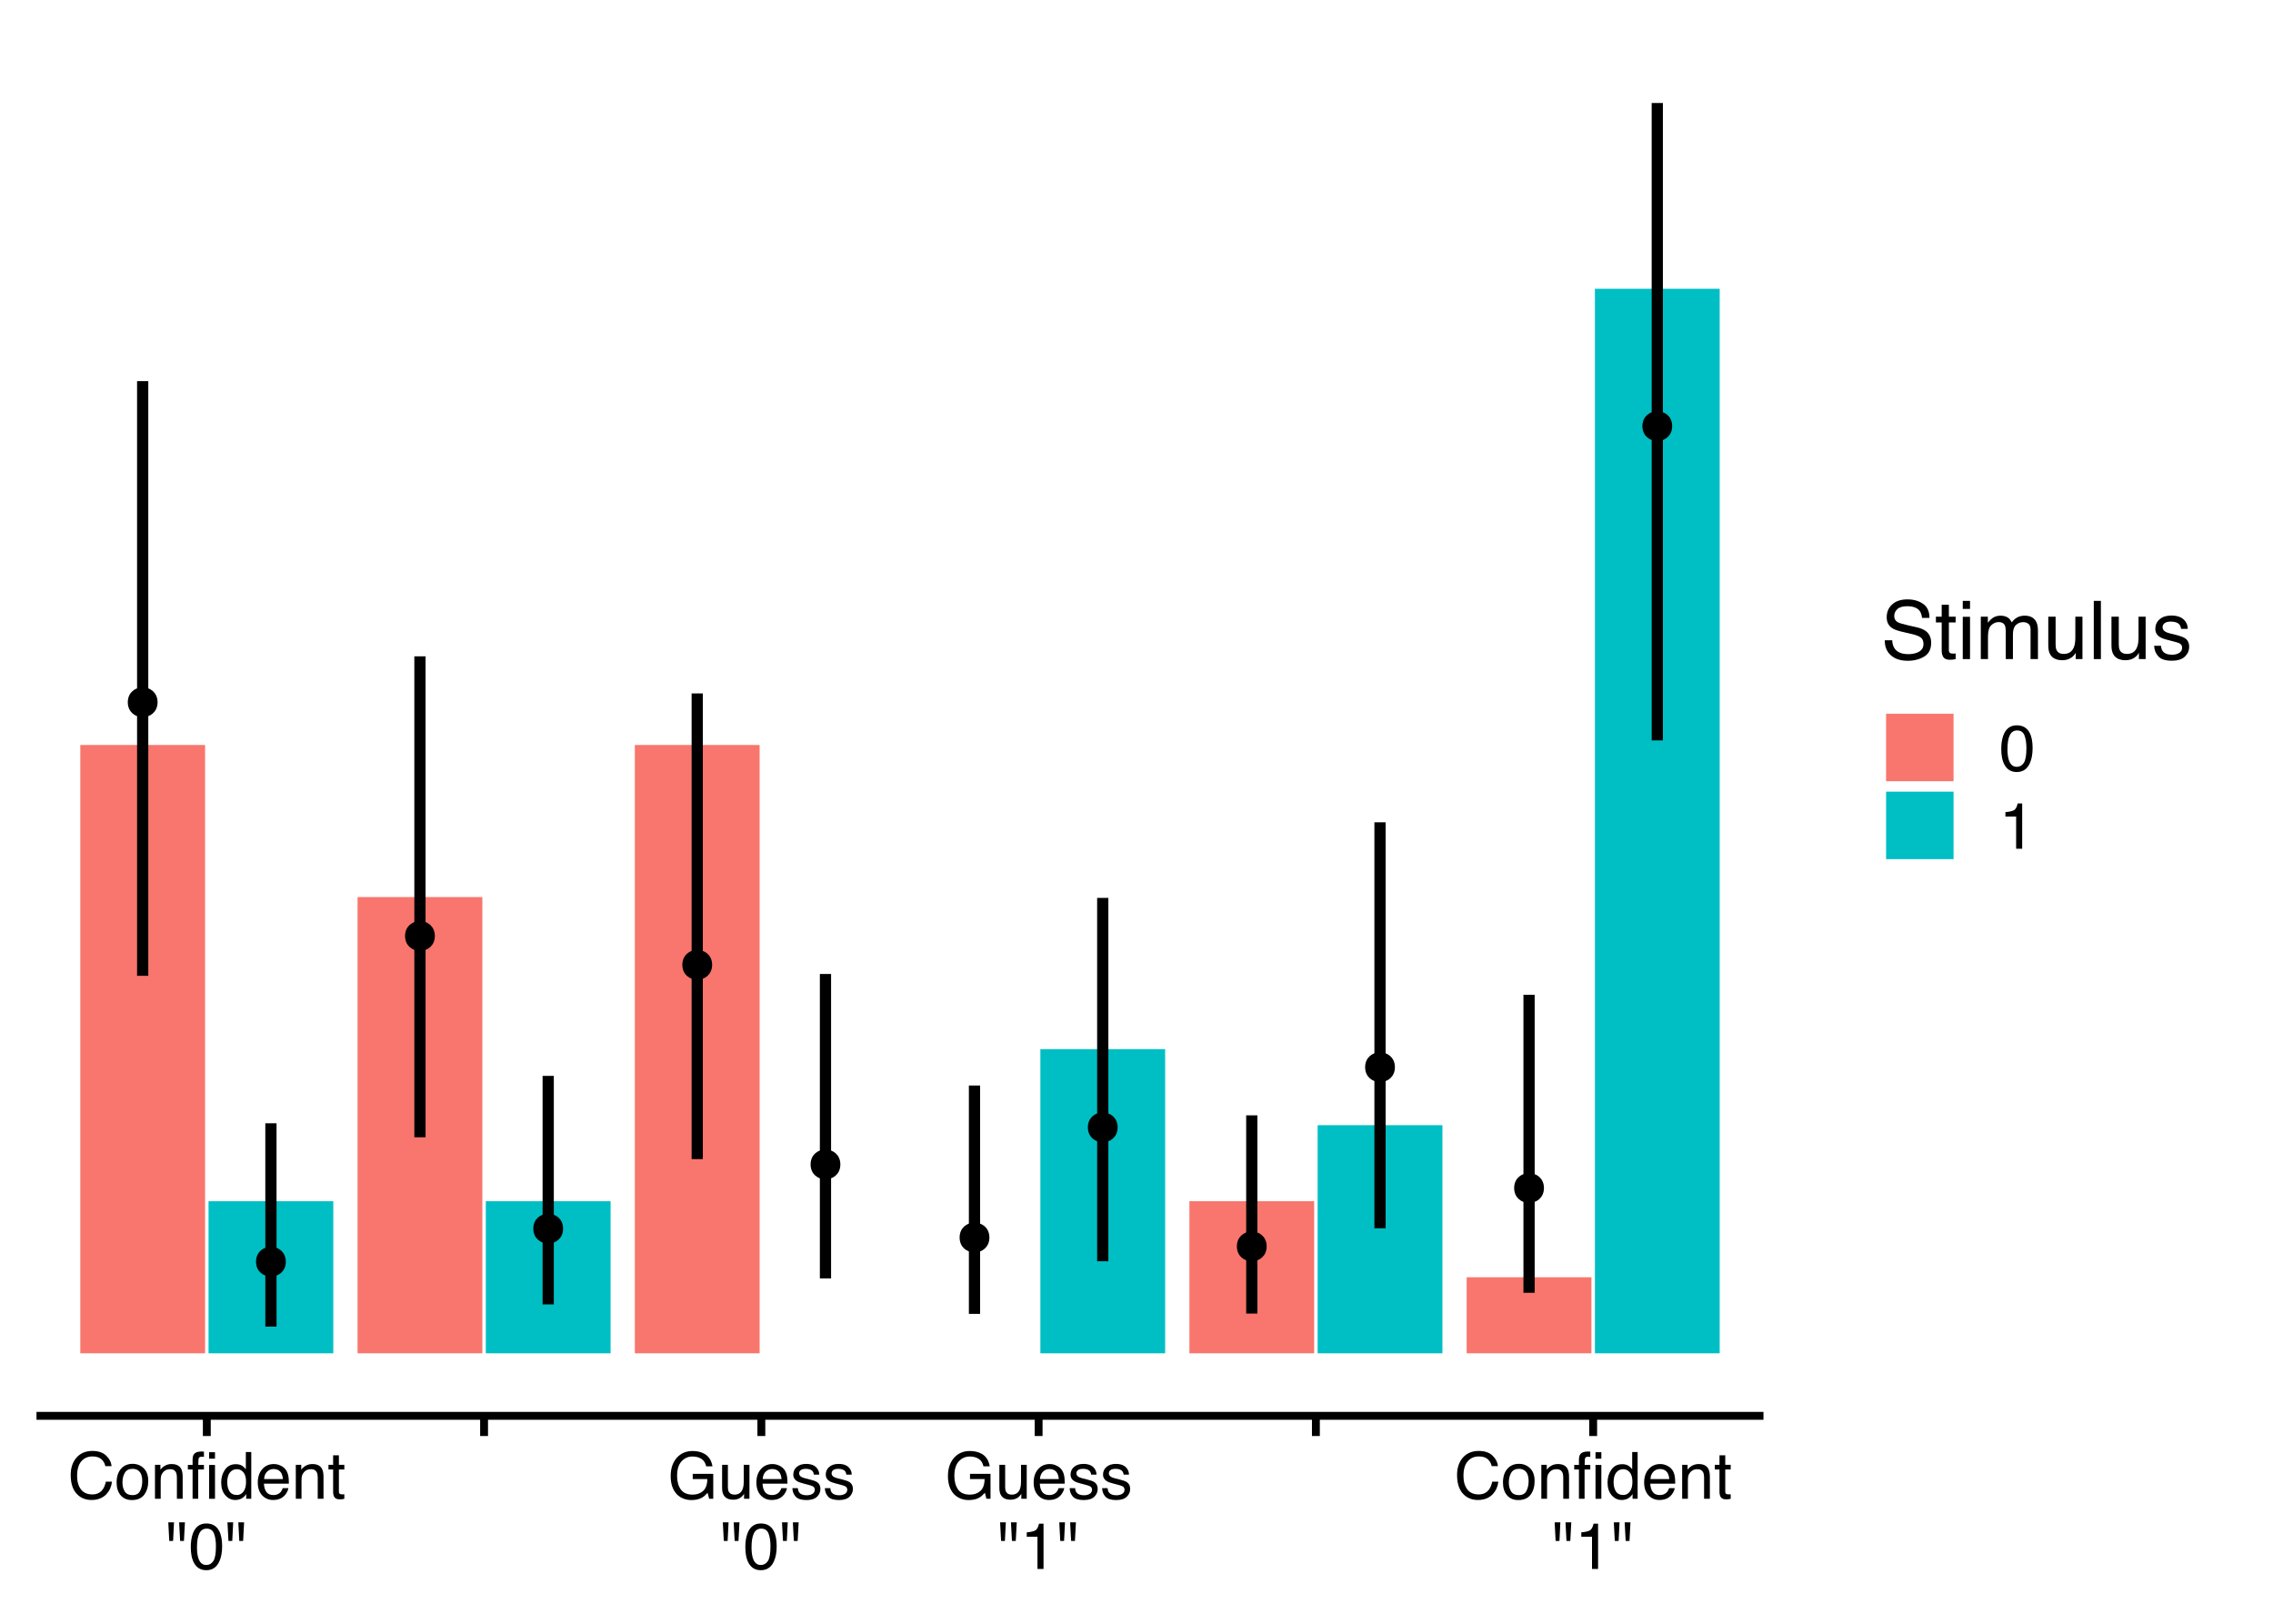
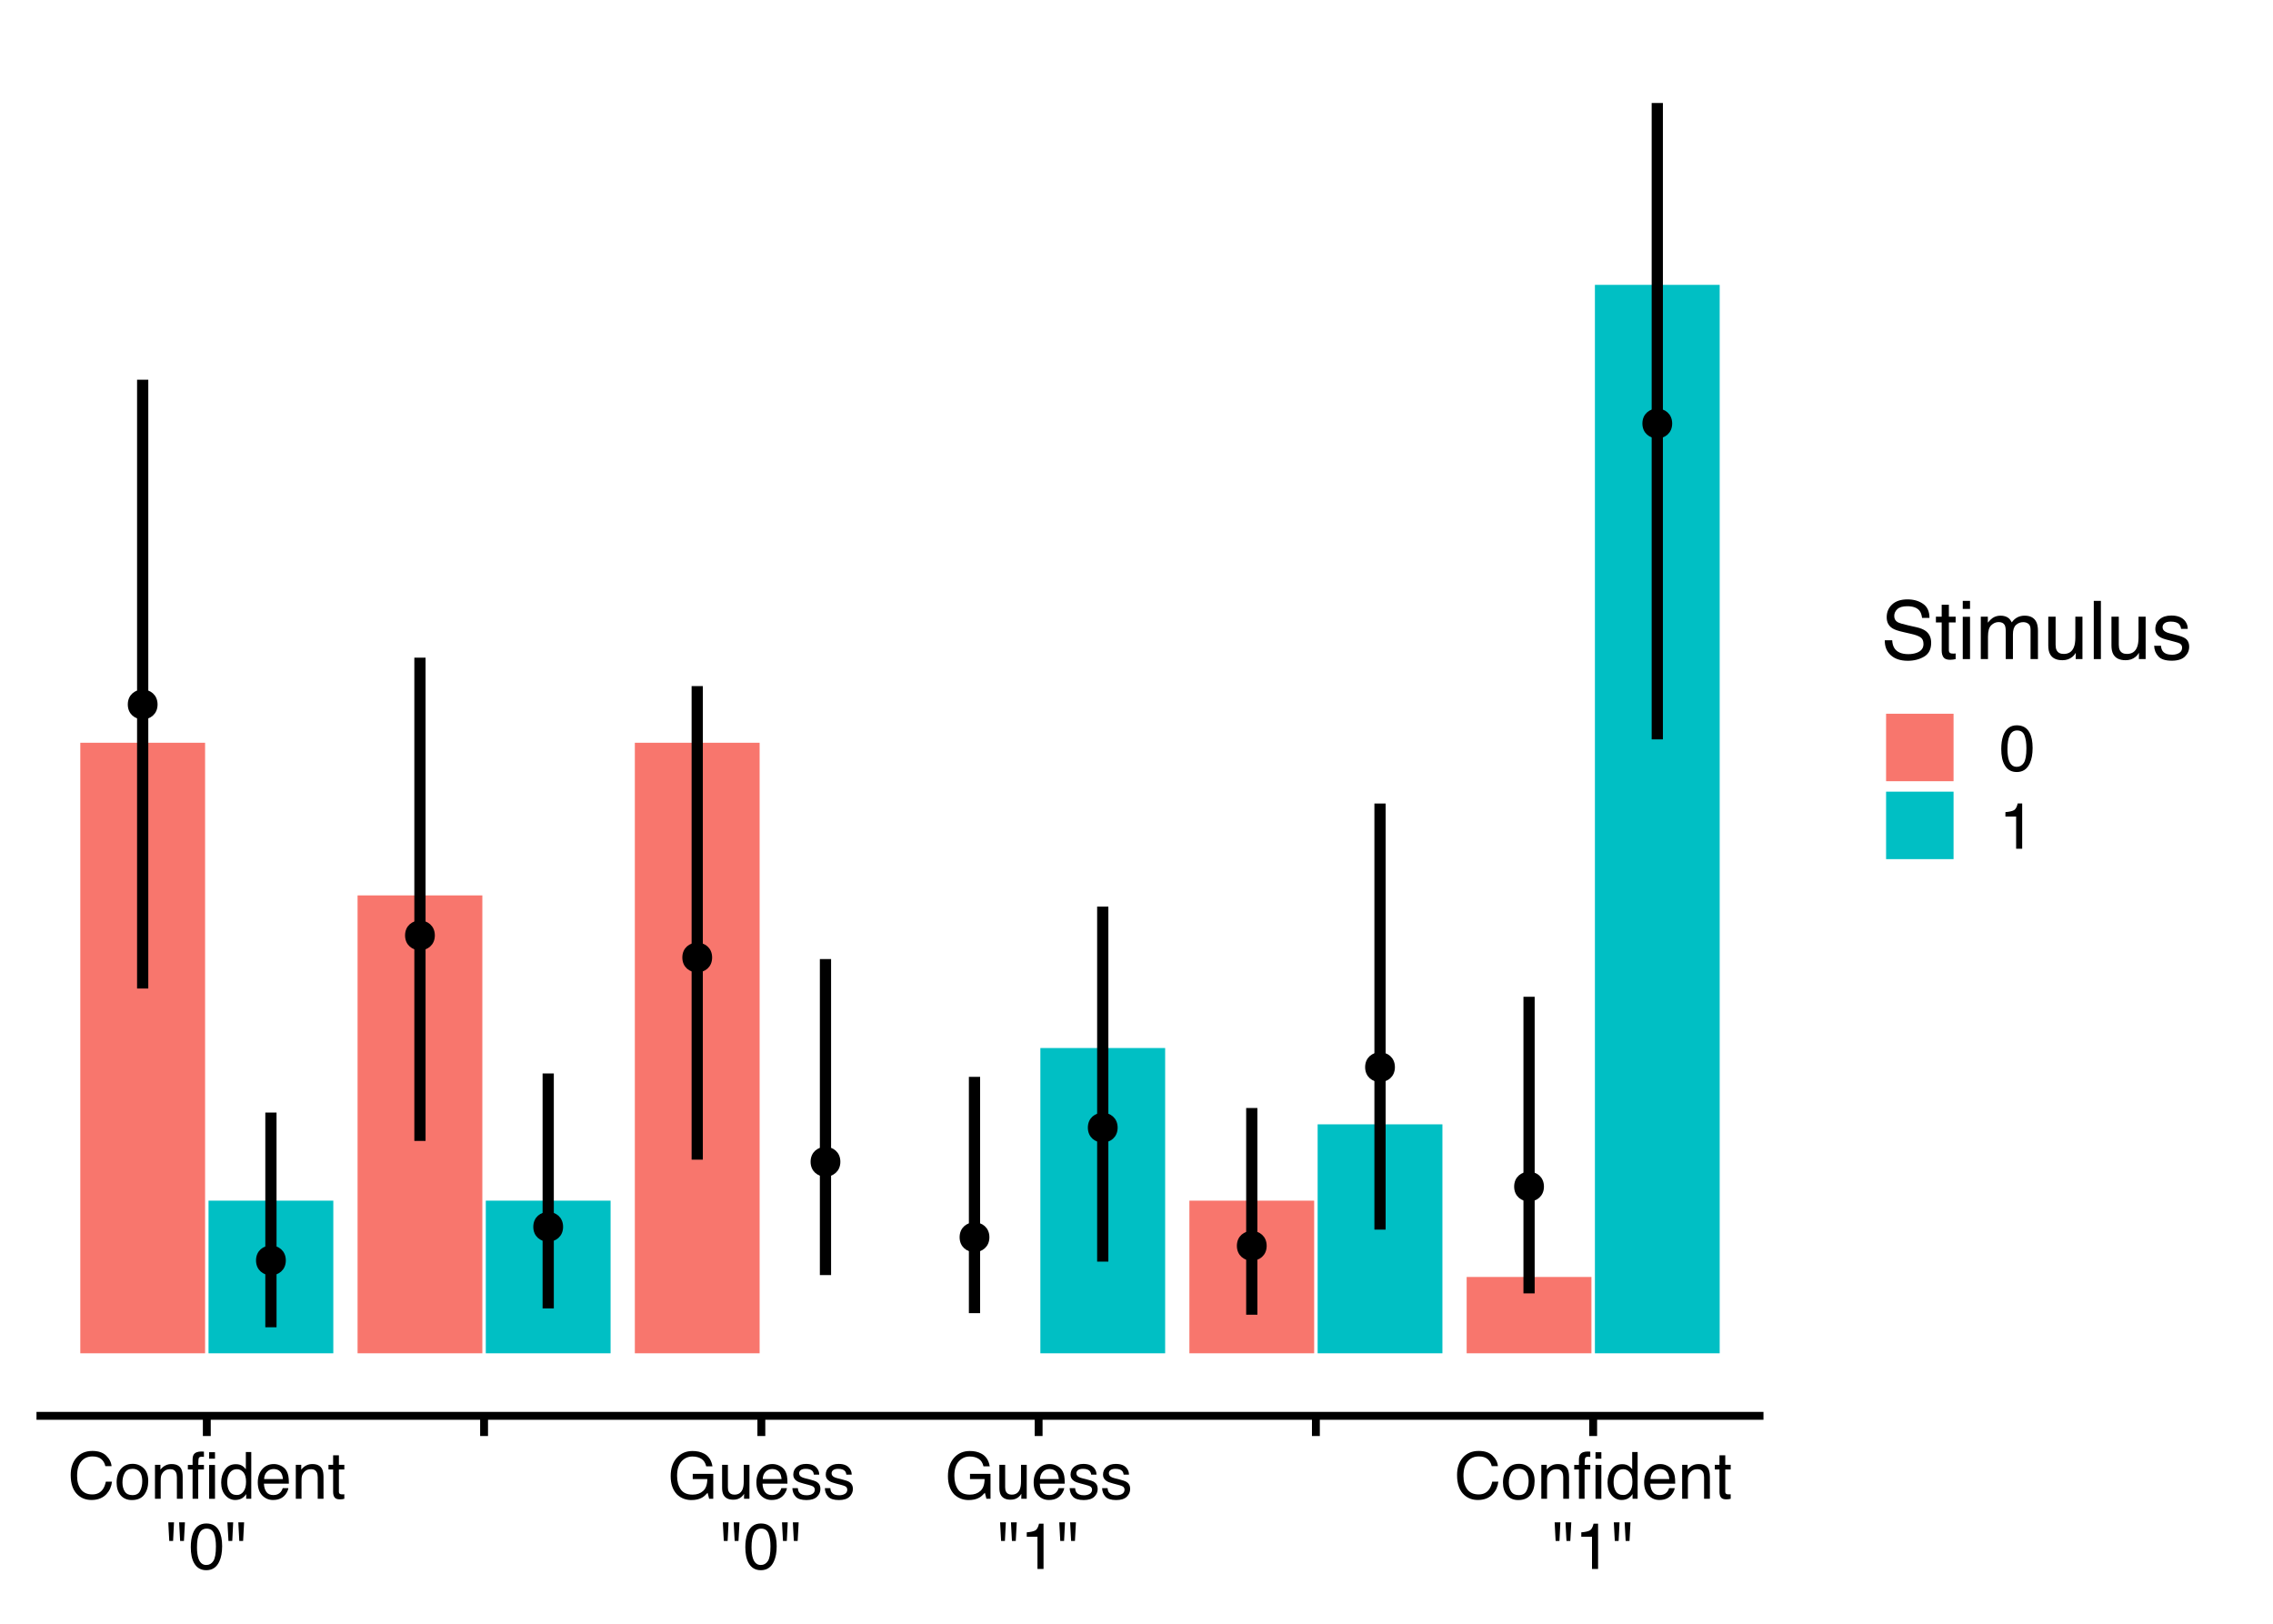
<svg xmlns="http://www.w3.org/2000/svg" xmlns:xlink="http://www.w3.org/1999/xlink" width="504pt" height="360pt" viewBox="0 0 504 360">
  <defs>
    <g>
      <g id="glyph-0-0">
        <path d="M 5.453 -10.609 C 6.766 -10.609 7.781 -10.266 8.5 -9.578 C 9.219 -8.891 9.617 -8.109 9.703 -7.234 L 8.328 -7.234 C 8.18 -7.898 7.875 -8.426 7.406 -8.812 C 6.945 -9.195 6.301 -9.391 5.469 -9.391 C 4.445 -9.391 3.625 -9.031 3 -8.312 C 2.375 -7.602 2.062 -6.508 2.062 -5.031 C 2.062 -3.82 2.344 -2.844 2.906 -2.094 C 3.469 -1.344 4.312 -0.969 5.438 -0.969 C 6.469 -0.969 7.254 -1.363 7.797 -2.156 C 8.078 -2.57 8.289 -3.117 8.438 -3.797 L 9.797 -3.797 C 9.672 -2.711 9.27 -1.801 8.594 -1.062 C 7.77 -0.176 6.66 0.266 5.266 0.266 C 4.066 0.266 3.062 -0.098 2.25 -0.828 C 1.176 -1.785 0.641 -3.27 0.641 -5.281 C 0.641 -6.801 1.039 -8.051 1.844 -9.031 C 2.719 -10.082 3.922 -10.609 5.453 -10.609 Z M 5.172 -10.609 Z M 5.172 -10.609 " />
      </g>
      <g id="glyph-0-1">
        <path d="M 3.922 -0.812 C 4.754 -0.812 5.328 -1.129 5.641 -1.766 C 5.953 -2.398 6.109 -3.109 6.109 -3.891 C 6.109 -4.586 6 -5.16 5.781 -5.609 C 5.414 -6.297 4.801 -6.641 3.938 -6.641 C 3.156 -6.641 2.586 -6.344 2.234 -5.75 C 1.891 -5.164 1.719 -4.457 1.719 -3.625 C 1.719 -2.82 1.891 -2.148 2.234 -1.609 C 2.586 -1.078 3.148 -0.812 3.922 -0.812 Z M 3.969 -7.75 C 4.938 -7.75 5.754 -7.426 6.422 -6.781 C 7.098 -6.133 7.438 -5.18 7.438 -3.922 C 7.438 -2.711 7.141 -1.707 6.547 -0.906 C 5.953 -0.113 5.035 0.281 3.797 0.281 C 2.766 0.281 1.941 -0.066 1.328 -0.766 C 0.723 -1.473 0.422 -2.422 0.422 -3.609 C 0.422 -4.867 0.738 -5.875 1.375 -6.625 C 2.02 -7.375 2.883 -7.75 3.969 -7.75 Z M 3.922 -7.719 Z M 3.922 -7.719 " />
      </g>
      <g id="glyph-0-2">
        <path d="M 0.922 -7.531 L 2.125 -7.531 L 2.125 -6.469 C 2.488 -6.906 2.867 -7.219 3.266 -7.406 C 3.66 -7.602 4.102 -7.703 4.594 -7.703 C 5.664 -7.703 6.391 -7.328 6.766 -6.578 C 6.961 -6.172 7.062 -5.586 7.062 -4.828 L 7.062 0 L 5.781 0 L 5.781 -4.75 C 5.781 -5.207 5.711 -5.578 5.578 -5.859 C 5.348 -6.328 4.941 -6.562 4.359 -6.562 C 4.055 -6.562 3.805 -6.531 3.609 -6.469 C 3.266 -6.363 2.961 -6.16 2.703 -5.859 C 2.492 -5.609 2.352 -5.348 2.281 -5.078 C 2.219 -4.816 2.188 -4.441 2.188 -3.953 L 2.188 0 L 0.922 0 Z M 3.906 -7.719 Z M 3.906 -7.719 " />
      </g>
      <g id="glyph-0-3">
        <path d="M 1.25 -8.688 C 1.258 -9.207 1.348 -9.586 1.516 -9.828 C 1.816 -10.266 2.391 -10.484 3.234 -10.484 C 3.305 -10.484 3.383 -10.477 3.469 -10.469 C 3.562 -10.469 3.66 -10.461 3.766 -10.453 L 3.766 -9.297 C 3.629 -9.305 3.531 -9.312 3.469 -9.312 C 3.414 -9.32 3.363 -9.328 3.312 -9.328 C 2.926 -9.328 2.695 -9.223 2.625 -9.016 C 2.551 -8.816 2.516 -8.312 2.516 -7.5 L 3.766 -7.5 L 3.766 -6.5 L 2.5 -6.5 L 2.5 0 L 1.25 0 L 1.25 -6.5 L 0.203 -6.5 L 0.203 -7.5 L 1.25 -7.5 Z M 1.25 -8.688 " />
      </g>
      <g id="glyph-0-4">
        <path d="M 0.922 -7.5 L 2.219 -7.5 L 2.219 0 L 0.922 0 Z M 0.922 -10.328 L 2.219 -10.328 L 2.219 -8.891 L 0.922 -8.891 Z M 0.922 -10.328 " />
      </g>
      <g id="glyph-0-5">
        <path d="M 1.734 -3.672 C 1.734 -2.867 1.898 -2.195 2.234 -1.656 C 2.578 -1.113 3.129 -0.844 3.891 -0.844 C 4.473 -0.844 4.953 -1.094 5.328 -1.594 C 5.711 -2.094 5.906 -2.816 5.906 -3.766 C 5.906 -4.711 5.707 -5.414 5.312 -5.875 C 4.926 -6.332 4.445 -6.562 3.875 -6.562 C 3.238 -6.562 2.723 -6.316 2.328 -5.828 C 1.93 -5.336 1.734 -4.617 1.734 -3.672 Z M 3.641 -7.672 C 4.211 -7.672 4.691 -7.547 5.078 -7.297 C 5.305 -7.16 5.566 -6.914 5.859 -6.562 L 5.859 -10.375 L 7.062 -10.375 L 7.062 0 L 5.938 0 L 5.938 -1.047 C 5.633 -0.586 5.281 -0.254 4.875 -0.047 C 4.477 0.16 4.02 0.266 3.5 0.266 C 2.656 0.266 1.926 -0.082 1.312 -0.781 C 0.695 -1.488 0.391 -2.43 0.391 -3.609 C 0.391 -4.703 0.672 -5.648 1.234 -6.453 C 1.797 -7.266 2.598 -7.672 3.641 -7.672 Z M 3.641 -7.672 " />
      </g>
      <g id="glyph-0-6">
        <path d="M 4.062 -7.703 C 4.602 -7.703 5.125 -7.578 5.625 -7.328 C 6.125 -7.078 6.504 -6.754 6.766 -6.359 C 7.016 -5.973 7.188 -5.523 7.281 -5.016 C 7.352 -4.672 7.391 -4.117 7.391 -3.359 L 1.859 -3.359 C 1.891 -2.598 2.07 -1.984 2.406 -1.516 C 2.738 -1.055 3.258 -0.828 3.969 -0.828 C 4.633 -0.828 5.164 -1.047 5.562 -1.484 C 5.781 -1.734 5.938 -2.023 6.031 -2.359 L 7.281 -2.359 C 7.25 -2.086 7.141 -1.781 6.953 -1.438 C 6.766 -1.094 6.555 -0.816 6.328 -0.609 C 5.941 -0.234 5.469 0.02 4.906 0.156 C 4.602 0.227 4.258 0.266 3.875 0.266 C 2.938 0.266 2.141 -0.07 1.484 -0.75 C 0.828 -1.438 0.5 -2.395 0.5 -3.625 C 0.5 -4.832 0.828 -5.812 1.484 -6.562 C 2.141 -7.32 3 -7.703 4.062 -7.703 Z M 6.078 -4.375 C 6.023 -4.914 5.906 -5.352 5.719 -5.688 C 5.375 -6.289 4.797 -6.594 3.984 -6.594 C 3.398 -6.594 2.91 -6.383 2.516 -5.969 C 2.129 -5.551 1.926 -5.02 1.906 -4.375 Z M 3.953 -7.719 Z M 3.953 -7.719 " />
      </g>
      <g id="glyph-0-7">
        <path d="M 1.188 -9.641 L 2.469 -9.641 L 2.469 -7.531 L 3.672 -7.531 L 3.672 -6.5 L 2.469 -6.5 L 2.469 -1.578 C 2.469 -1.316 2.555 -1.145 2.734 -1.062 C 2.828 -1.008 2.988 -0.984 3.219 -0.984 C 3.281 -0.984 3.348 -0.984 3.422 -0.984 C 3.492 -0.984 3.578 -0.988 3.672 -1 L 3.672 0 C 3.523 0.039 3.367 0.07 3.203 0.094 C 3.047 0.113 2.879 0.125 2.703 0.125 C 2.109 0.125 1.707 -0.023 1.5 -0.328 C 1.289 -0.629 1.188 -1.023 1.188 -1.516 L 1.188 -6.5 L 0.156 -6.5 L 0.156 -7.531 L 1.188 -7.531 Z M 1.188 -9.641 " />
      </g>
      <g id="glyph-0-8">
        <path d="M 4.266 -10.328 L 4.047 -6.203 L 3.203 -6.203 L 2.984 -10.328 Z M 1.844 -10.328 L 1.641 -6.203 L 0.797 -6.203 L 0.578 -10.328 Z M 1.844 -10.328 " />
      </g>
      <g id="glyph-0-9">
        <path d="M 3.891 -10.078 C 5.203 -10.078 6.145 -9.539 6.719 -8.469 C 7.176 -7.633 7.406 -6.492 7.406 -5.047 C 7.406 -3.68 7.195 -2.551 6.781 -1.656 C 6.195 -0.363 5.234 0.281 3.891 0.281 C 2.68 0.281 1.781 -0.242 1.188 -1.297 C 0.695 -2.172 0.453 -3.348 0.453 -4.828 C 0.453 -5.973 0.598 -6.957 0.891 -7.781 C 1.441 -9.312 2.441 -10.078 3.891 -10.078 Z M 3.891 -0.875 C 4.547 -0.875 5.066 -1.164 5.453 -1.75 C 5.836 -2.332 6.031 -3.414 6.031 -5 C 6.031 -6.145 5.891 -7.086 5.609 -7.828 C 5.328 -8.566 4.781 -8.938 3.969 -8.938 C 3.227 -8.938 2.688 -8.582 2.344 -7.875 C 2 -7.176 1.828 -6.145 1.828 -4.781 C 1.828 -3.758 1.938 -2.938 2.156 -2.312 C 2.488 -1.352 3.066 -0.875 3.891 -0.875 Z M 3.891 -0.875 " />
      </g>
      <g id="glyph-0-10">
        <path d="M 5.562 -10.594 C 6.531 -10.594 7.367 -10.406 8.078 -10.031 C 9.109 -9.5 9.738 -8.555 9.969 -7.203 L 8.578 -7.203 C 8.41 -7.953 8.062 -8.5 7.531 -8.844 C 7 -9.195 6.332 -9.375 5.531 -9.375 C 4.57 -9.375 3.766 -9.016 3.109 -8.297 C 2.453 -7.578 2.125 -6.504 2.125 -5.078 C 2.125 -3.859 2.395 -2.859 2.938 -2.078 C 3.477 -1.305 4.359 -0.922 5.578 -0.922 C 6.516 -0.922 7.285 -1.191 7.891 -1.734 C 8.504 -2.273 8.816 -3.156 8.828 -4.375 L 5.594 -4.375 L 5.594 -5.531 L 10.141 -5.531 L 10.141 0 L 9.234 0 L 8.891 -1.328 C 8.422 -0.805 8.004 -0.445 7.641 -0.25 C 7.023 0.102 6.242 0.281 5.297 0.281 C 4.066 0.281 3.016 -0.117 2.141 -0.922 C 1.18 -1.91 0.703 -3.273 0.703 -5.016 C 0.703 -6.742 1.172 -8.117 2.109 -9.141 C 2.992 -10.109 4.145 -10.594 5.562 -10.594 Z M 5.328 -10.609 Z M 5.328 -10.609 " />
      </g>
      <g id="glyph-0-11">
        <path d="M 2.188 -7.531 L 2.188 -2.531 C 2.188 -2.145 2.25 -1.832 2.375 -1.594 C 2.602 -1.145 3.023 -0.922 3.641 -0.922 C 4.516 -0.922 5.113 -1.312 5.438 -2.094 C 5.613 -2.52 5.703 -3.098 5.703 -3.828 L 5.703 -7.531 L 6.969 -7.531 L 6.969 0 L 5.766 0 L 5.781 -1.109 C 5.613 -0.828 5.41 -0.586 5.172 -0.391 C 4.691 0.004 4.102 0.203 3.406 0.203 C 2.332 0.203 1.602 -0.156 1.219 -0.875 C 1.008 -1.258 0.906 -1.77 0.906 -2.406 L 0.906 -7.531 Z M 3.938 -7.719 Z M 3.938 -7.719 " />
      </g>
      <g id="glyph-0-12">
        <path d="M 1.688 -2.359 C 1.719 -1.941 1.82 -1.617 2 -1.391 C 2.312 -0.984 2.863 -0.781 3.656 -0.781 C 4.125 -0.781 4.535 -0.879 4.891 -1.078 C 5.254 -1.285 5.438 -1.602 5.438 -2.031 C 5.438 -2.352 5.289 -2.598 5 -2.766 C 4.82 -2.867 4.461 -2.988 3.922 -3.125 L 2.906 -3.391 C 2.27 -3.547 1.797 -3.723 1.484 -3.922 C 0.941 -4.266 0.672 -4.738 0.672 -5.344 C 0.672 -6.051 0.926 -6.625 1.438 -7.062 C 1.957 -7.508 2.648 -7.734 3.516 -7.734 C 4.648 -7.734 5.469 -7.398 5.969 -6.734 C 6.281 -6.305 6.43 -5.848 6.422 -5.359 L 5.234 -5.359 C 5.211 -5.648 5.113 -5.91 4.938 -6.141 C 4.645 -6.473 4.141 -6.641 3.422 -6.641 C 2.941 -6.641 2.578 -6.547 2.328 -6.359 C 2.086 -6.18 1.969 -5.945 1.969 -5.656 C 1.969 -5.32 2.129 -5.055 2.453 -4.859 C 2.641 -4.742 2.914 -4.641 3.281 -4.547 L 4.109 -4.344 C 5.023 -4.125 5.633 -3.91 5.938 -3.703 C 6.438 -3.379 6.688 -2.875 6.688 -2.188 C 6.688 -1.508 6.43 -0.926 5.922 -0.438 C 5.41 0.039 4.633 0.281 3.594 0.281 C 2.469 0.281 1.672 0.027 1.203 -0.469 C 0.742 -0.977 0.5 -1.609 0.469 -2.359 Z M 3.547 -7.719 Z M 3.547 -7.719 " />
      </g>
      <g id="glyph-0-13">
        <path d="M 1.375 -7.125 L 1.375 -8.109 C 2.289 -8.191 2.926 -8.336 3.281 -8.547 C 3.645 -8.754 3.914 -9.25 4.094 -10.031 L 5.094 -10.031 L 5.094 0 L 3.75 0 L 3.75 -7.125 Z M 1.375 -7.125 " />
      </g>
      <g id="glyph-1-0">
        <path d="M 2.516 -4.172 C 2.555 -3.43 2.727 -2.832 3.031 -2.375 C 3.613 -1.52 4.633 -1.094 6.094 -1.094 C 6.75 -1.094 7.348 -1.188 7.891 -1.375 C 8.93 -1.738 9.453 -2.391 9.453 -3.328 C 9.453 -4.035 9.234 -4.535 8.797 -4.828 C 8.348 -5.129 7.648 -5.383 6.703 -5.594 L 4.953 -6 C 3.816 -6.25 3.008 -6.531 2.531 -6.844 C 1.707 -7.383 1.297 -8.191 1.297 -9.266 C 1.297 -10.422 1.695 -11.367 2.5 -12.109 C 3.301 -12.859 4.441 -13.234 5.922 -13.234 C 7.273 -13.234 8.422 -12.906 9.359 -12.25 C 10.305 -11.602 10.781 -10.562 10.781 -9.125 L 9.141 -9.125 C 9.055 -9.812 8.867 -10.344 8.578 -10.719 C 8.047 -11.383 7.141 -11.719 5.859 -11.719 C 4.828 -11.719 4.086 -11.5 3.641 -11.062 C 3.191 -10.633 2.969 -10.133 2.969 -9.562 C 2.969 -8.926 3.227 -8.461 3.75 -8.172 C 4.094 -7.984 4.875 -7.75 6.094 -7.469 L 7.906 -7.062 C 8.781 -6.863 9.457 -6.586 9.938 -6.234 C 10.75 -5.629 11.156 -4.754 11.156 -3.609 C 11.156 -2.18 10.633 -1.16 9.594 -0.547 C 8.562 0.066 7.359 0.375 5.984 0.375 C 4.367 0.375 3.109 -0.035 2.203 -0.859 C 1.297 -1.672 0.852 -2.773 0.875 -4.172 Z M 6.047 -13.266 Z M 6.047 -13.266 " />
      </g>
      <g id="glyph-1-1">
        <path d="M 1.484 -12.047 L 3.078 -12.047 L 3.078 -9.406 L 4.578 -9.406 L 4.578 -8.125 L 3.078 -8.125 L 3.078 -1.984 C 3.078 -1.648 3.188 -1.426 3.406 -1.312 C 3.531 -1.25 3.738 -1.219 4.031 -1.219 C 4.102 -1.219 4.18 -1.219 4.266 -1.219 C 4.359 -1.227 4.461 -1.238 4.578 -1.25 L 4.578 0 C 4.398 0.051 4.211 0.086 4.016 0.109 C 3.816 0.141 3.602 0.156 3.375 0.156 C 2.633 0.156 2.133 -0.031 1.875 -0.406 C 1.613 -0.789 1.484 -1.285 1.484 -1.891 L 1.484 -8.125 L 0.203 -8.125 L 0.203 -9.406 L 1.484 -9.406 Z M 1.484 -12.047 " />
      </g>
      <g id="glyph-1-2">
        <path d="M 1.156 -9.375 L 2.766 -9.375 L 2.766 0 L 1.156 0 Z M 1.156 -12.906 L 2.766 -12.906 L 2.766 -11.125 L 1.156 -11.125 Z M 1.156 -12.906 " />
      </g>
      <g id="glyph-1-3">
        <path d="M 1.156 -9.406 L 2.719 -9.406 L 2.719 -8.078 C 3.094 -8.535 3.438 -8.875 3.75 -9.094 C 4.27 -9.445 4.859 -9.625 5.516 -9.625 C 6.266 -9.625 6.867 -9.441 7.328 -9.078 C 7.586 -8.859 7.82 -8.547 8.031 -8.141 C 8.383 -8.641 8.797 -9.008 9.266 -9.25 C 9.742 -9.5 10.281 -9.625 10.875 -9.625 C 12.133 -9.625 12.992 -9.164 13.453 -8.25 C 13.703 -7.758 13.828 -7.098 13.828 -6.266 L 13.828 0 L 12.188 0 L 12.188 -6.547 C 12.188 -7.172 12.023 -7.598 11.703 -7.828 C 11.391 -8.066 11.008 -8.188 10.562 -8.188 C 9.945 -8.188 9.41 -7.977 8.953 -7.562 C 8.504 -7.145 8.281 -6.445 8.281 -5.469 L 8.281 0 L 6.688 0 L 6.688 -6.141 C 6.688 -6.785 6.609 -7.254 6.453 -7.547 C 6.211 -7.984 5.766 -8.203 5.109 -8.203 C 4.504 -8.203 3.957 -7.969 3.469 -7.5 C 2.988 -7.039 2.75 -6.207 2.75 -5 L 2.75 0 L 1.156 0 Z M 1.156 -9.406 " />
      </g>
      <g id="glyph-1-4">
        <path d="M 2.75 -9.406 L 2.75 -3.172 C 2.75 -2.68 2.82 -2.285 2.969 -1.984 C 3.25 -1.422 3.773 -1.141 4.547 -1.141 C 5.648 -1.141 6.398 -1.633 6.797 -2.625 C 7.016 -3.145 7.125 -3.867 7.125 -4.797 L 7.125 -9.406 L 8.703 -9.406 L 8.703 0 L 7.203 0 L 7.219 -1.391 C 7.02 -1.035 6.766 -0.734 6.453 -0.484 C 5.859 0.004 5.129 0.25 4.266 0.25 C 2.922 0.25 2.004 -0.195 1.516 -1.094 C 1.254 -1.57 1.125 -2.211 1.125 -3.016 L 1.125 -9.406 Z M 4.906 -9.641 Z M 4.906 -9.641 " />
      </g>
      <g id="glyph-1-5">
        <path d="M 1.203 -12.906 L 2.781 -12.906 L 2.781 0 L 1.203 0 Z M 1.203 -12.906 " />
      </g>
      <g id="glyph-1-6">
        <path d="M 2.094 -2.953 C 2.145 -2.422 2.281 -2.016 2.5 -1.734 C 2.895 -1.223 3.586 -0.969 4.578 -0.969 C 5.16 -0.969 5.672 -1.094 6.109 -1.344 C 6.555 -1.602 6.781 -2.004 6.781 -2.547 C 6.781 -2.941 6.602 -3.25 6.25 -3.469 C 6.02 -3.594 5.566 -3.738 4.891 -3.906 L 3.641 -4.234 C 2.836 -4.43 2.242 -4.648 1.859 -4.891 C 1.18 -5.316 0.844 -5.91 0.844 -6.672 C 0.844 -7.555 1.16 -8.273 1.797 -8.828 C 2.441 -9.379 3.305 -9.656 4.391 -9.656 C 5.805 -9.656 6.832 -9.238 7.469 -8.406 C 7.852 -7.883 8.039 -7.316 8.031 -6.703 L 6.547 -6.703 C 6.516 -7.066 6.383 -7.395 6.156 -7.688 C 5.789 -8.102 5.16 -8.312 4.266 -8.312 C 3.672 -8.312 3.219 -8.195 2.906 -7.969 C 2.602 -7.738 2.453 -7.438 2.453 -7.062 C 2.453 -6.645 2.656 -6.316 3.062 -6.078 C 3.289 -5.93 3.633 -5.801 4.094 -5.688 L 5.141 -5.438 C 6.273 -5.156 7.035 -4.883 7.422 -4.625 C 8.035 -4.227 8.344 -3.594 8.344 -2.719 C 8.344 -1.883 8.023 -1.16 7.391 -0.547 C 6.754 0.055 5.785 0.359 4.484 0.359 C 3.086 0.359 2.098 0.039 1.516 -0.594 C 0.93 -1.227 0.617 -2.016 0.578 -2.953 Z M 4.438 -9.641 Z M 4.438 -9.641 " />
      </g>
    </g>
  </defs>
-   <path fill-rule="nonzero" fill="rgb(97.255%, 46.275%, 42.745%)" fill-opacity="1" d="M 17.805 300.039 L 45.473 300.039 L 45.473 165.172 L 17.805 165.172 Z M 17.805 300.039 " />
-   <path fill-rule="nonzero" fill="rgb(97.255%, 46.275%, 42.745%)" fill-opacity="1" d="M 79.285 300.039 L 106.953 300.039 L 106.953 198.891 L 79.285 198.891 Z M 79.285 300.039 " />
-   <path fill-rule="nonzero" fill="rgb(97.255%, 46.275%, 42.745%)" fill-opacity="1" d="M 140.766 300.039 L 168.434 300.039 L 168.434 165.172 L 140.766 165.172 Z M 140.766 300.039 " />
-   <path fill-rule="nonzero" fill="rgb(97.255%, 46.275%, 42.745%)" fill-opacity="1" d="M 263.727 300.039 L 291.395 300.039 L 291.395 266.324 L 263.727 266.324 Z M 263.727 300.039 " />
-   <path fill-rule="nonzero" fill="rgb(97.255%, 46.275%, 42.745%)" fill-opacity="1" d="M 325.207 300.039 L 352.875 300.039 L 352.875 283.18 L 325.207 283.18 Z M 325.207 300.039 " />
-   <path fill-rule="nonzero" fill="rgb(0%, 74.902%, 76.863%)" fill-opacity="1" d="M 46.238 300.039 L 73.906 300.039 L 73.906 266.324 L 46.238 266.324 Z M 46.238 300.039 " />
-   <path fill-rule="nonzero" fill="rgb(0%, 74.902%, 76.863%)" fill-opacity="1" d="M 107.719 300.039 L 135.387 300.039 L 135.387 266.324 L 107.719 266.324 Z M 107.719 300.039 " />
-   <path fill-rule="nonzero" fill="rgb(0%, 74.902%, 76.863%)" fill-opacity="1" d="M 230.684 300.039 L 258.352 300.039 L 258.352 232.605 L 230.684 232.605 Z M 230.684 300.039 " />
-   <path fill-rule="nonzero" fill="rgb(0%, 74.902%, 76.863%)" fill-opacity="1" d="M 292.164 300.039 L 319.832 300.039 L 319.832 249.465 L 292.164 249.465 Z M 292.164 300.039 " />
-   <path fill-rule="nonzero" fill="rgb(0%, 74.902%, 76.863%)" fill-opacity="1" d="M 353.645 300.039 L 381.312 300.039 L 381.312 64.023 L 353.645 64.023 Z M 353.645 300.039 " />
-   <path fill="none" stroke-width="2.488" stroke-linecap="butt" stroke-linejoin="round" stroke="rgb(0%, 0%, 0%)" stroke-opacity="1" stroke-miterlimit="10" d="M 367.477 164.16 L 367.477 22.828 " />
-   <path fill="none" stroke-width="2.488" stroke-linecap="butt" stroke-linejoin="round" stroke="rgb(0%, 0%, 0%)" stroke-opacity="1" stroke-miterlimit="10" d="M 31.637 216.348 L 31.637 84.496 " />
-   <path fill="none" stroke-width="2.488" stroke-linecap="butt" stroke-linejoin="round" stroke="rgb(0%, 0%, 0%)" stroke-opacity="1" stroke-miterlimit="10" d="M 93.117 252.152 L 93.117 145.512 " />
-   <path fill="none" stroke-width="2.488" stroke-linecap="butt" stroke-linejoin="round" stroke="rgb(0%, 0%, 0%)" stroke-opacity="1" stroke-miterlimit="10" d="M 154.598 256.984 L 154.598 153.742 " />
-   <path fill="none" stroke-width="2.488" stroke-linecap="butt" stroke-linejoin="round" stroke="rgb(0%, 0%, 0%)" stroke-opacity="1" stroke-miterlimit="10" d="M 305.996 272.328 L 305.996 182.309 " />
-   <path fill="none" stroke-width="2.488" stroke-linecap="butt" stroke-linejoin="round" stroke="rgb(0%, 0%, 0%)" stroke-opacity="1" stroke-miterlimit="10" d="M 244.516 279.637 L 244.516 199.074 " />
-   <path fill="none" stroke-width="2.488" stroke-linecap="butt" stroke-linejoin="round" stroke="rgb(0%, 0%, 0%)" stroke-opacity="1" stroke-miterlimit="10" d="M 183.035 283.434 L 183.035 215.941 " />
-   <path fill="none" stroke-width="2.488" stroke-linecap="butt" stroke-linejoin="round" stroke="rgb(0%, 0%, 0%)" stroke-opacity="1" stroke-miterlimit="10" d="M 339.043 286.625 L 339.043 220.551 " />
-   <path fill="none" stroke-width="2.488" stroke-linecap="butt" stroke-linejoin="round" stroke="rgb(0%, 0%, 0%)" stroke-opacity="1" stroke-miterlimit="10" d="M 121.555 289.207 L 121.555 238.531 " />
-   <path fill="none" stroke-width="2.488" stroke-linecap="butt" stroke-linejoin="round" stroke="rgb(0%, 0%, 0%)" stroke-opacity="1" stroke-miterlimit="10" d="M 216.078 291.293 L 216.078 240.676 " />
-   <path fill="none" stroke-width="2.488" stroke-linecap="butt" stroke-linejoin="round" stroke="rgb(0%, 0%, 0%)" stroke-opacity="1" stroke-miterlimit="10" d="M 60.074 294.117 L 60.074 249.043 " />
-   <path fill="none" stroke-width="2.488" stroke-linecap="butt" stroke-linejoin="round" stroke="rgb(0%, 0%, 0%)" stroke-opacity="1" stroke-miterlimit="10" d="M 277.562 291.234 L 277.562 247.277 " />
-   <path fill-rule="nonzero" fill="rgb(0%, 0%, 0%)" fill-opacity="1" stroke-width="1.063" stroke-linecap="round" stroke-linejoin="round" stroke="rgb(0%, 0%, 0%)" stroke-opacity="1" stroke-miterlimit="10" d="M 370.246 94.48 C 370.246 98.172 364.707 98.172 364.707 94.48 C 364.707 90.785 370.246 90.785 370.246 94.48 " />
-   <path fill-rule="nonzero" fill="rgb(0%, 0%, 0%)" fill-opacity="1" stroke-width="1.063" stroke-linecap="round" stroke-linejoin="round" stroke="rgb(0%, 0%, 0%)" stroke-opacity="1" stroke-miterlimit="10" d="M 34.406 155.695 C 34.406 159.391 28.867 159.391 28.867 155.695 C 28.867 152.004 34.406 152.004 34.406 155.695 " />
-   <path fill-rule="nonzero" fill="rgb(0%, 0%, 0%)" fill-opacity="1" stroke-width="1.063" stroke-linecap="round" stroke-linejoin="round" stroke="rgb(0%, 0%, 0%)" stroke-opacity="1" stroke-miterlimit="10" d="M 95.887 207.52 C 95.887 211.211 90.348 211.211 90.348 207.52 C 90.348 203.824 95.887 203.824 95.887 207.52 " />
-   <path fill-rule="nonzero" fill="rgb(0%, 0%, 0%)" fill-opacity="1" stroke-width="1.063" stroke-linecap="round" stroke-linejoin="round" stroke="rgb(0%, 0%, 0%)" stroke-opacity="1" stroke-miterlimit="10" d="M 157.371 213.906 C 157.371 217.602 151.828 217.602 151.828 213.906 C 151.828 210.215 157.371 210.215 157.371 213.906 " />
-   <path fill-rule="nonzero" fill="rgb(0%, 0%, 0%)" fill-opacity="1" stroke-width="1.063" stroke-linecap="round" stroke-linejoin="round" stroke="rgb(0%, 0%, 0%)" stroke-opacity="1" stroke-miterlimit="10" d="M 308.766 236.605 C 308.766 240.301 303.227 240.301 303.227 236.605 C 303.227 232.914 308.766 232.914 308.766 236.605 " />
-   <path fill-rule="nonzero" fill="rgb(0%, 0%, 0%)" fill-opacity="1" stroke-width="1.063" stroke-linecap="round" stroke-linejoin="round" stroke="rgb(0%, 0%, 0%)" stroke-opacity="1" stroke-miterlimit="10" d="M 247.285 249.945 C 247.285 253.641 241.746 253.641 241.746 249.945 C 241.746 246.254 247.285 246.254 247.285 249.945 " />
-   <path fill-rule="nonzero" fill="rgb(0%, 0%, 0%)" fill-opacity="1" stroke-width="1.063" stroke-linecap="round" stroke-linejoin="round" stroke="rgb(0%, 0%, 0%)" stroke-opacity="1" stroke-miterlimit="10" d="M 185.805 258.168 C 185.805 261.859 180.266 261.859 180.266 258.168 C 180.266 254.473 185.805 254.473 185.805 258.168 " />
-   <path fill-rule="nonzero" fill="rgb(0%, 0%, 0%)" fill-opacity="1" stroke-width="1.063" stroke-linecap="round" stroke-linejoin="round" stroke="rgb(0%, 0%, 0%)" stroke-opacity="1" stroke-miterlimit="10" d="M 341.812 263.395 C 341.812 267.09 336.27 267.09 336.27 263.395 C 336.27 259.703 341.812 259.703 341.812 263.395 " />
-   <path fill-rule="nonzero" fill="rgb(0%, 0%, 0%)" fill-opacity="1" stroke-width="1.063" stroke-linecap="round" stroke-linejoin="round" stroke="rgb(0%, 0%, 0%)" stroke-opacity="1" stroke-miterlimit="10" d="M 124.324 272.402 C 124.324 276.094 118.781 276.094 118.781 272.402 C 118.781 268.707 124.324 268.707 124.324 272.402 " />
-   <path fill-rule="nonzero" fill="rgb(0%, 0%, 0%)" fill-opacity="1" stroke-width="1.063" stroke-linecap="round" stroke-linejoin="round" stroke="rgb(0%, 0%, 0%)" stroke-opacity="1" stroke-miterlimit="10" d="M 218.852 274.367 C 218.852 278.062 213.309 278.062 213.309 274.367 C 213.309 270.676 218.852 270.676 218.852 274.367 " />
-   <path fill-rule="nonzero" fill="rgb(0%, 0%, 0%)" fill-opacity="1" stroke-width="1.063" stroke-linecap="round" stroke-linejoin="round" stroke="rgb(0%, 0%, 0%)" stroke-opacity="1" stroke-miterlimit="10" d="M 62.844 279.73 C 62.844 283.422 57.301 283.422 57.301 279.73 C 57.301 276.035 62.844 276.035 62.844 279.73 " />
-   <path fill-rule="nonzero" fill="rgb(0%, 0%, 0%)" fill-opacity="1" stroke-width="1.063" stroke-linecap="round" stroke-linejoin="round" stroke="rgb(0%, 0%, 0%)" stroke-opacity="1" stroke-miterlimit="10" d="M 280.332 276.336 C 280.332 280.031 274.789 280.031 274.789 276.336 C 274.789 272.645 280.332 272.645 280.332 276.336 " />
+   <path fill-rule="nonzero" fill="rgb(97.255%, 46.275%, 42.745%)" fill-opacity="1" d="M 17.805 300.039 L 45.473 300.039 L 45.473 164.676 L 17.805 164.676 Z M 17.805 300.039 " />
+   <path fill-rule="nonzero" fill="rgb(97.255%, 46.275%, 42.745%)" fill-opacity="1" d="M 79.285 300.039 L 106.953 300.039 L 106.953 198.52 L 79.285 198.52 Z M 79.285 300.039 " />
+   <path fill-rule="nonzero" fill="rgb(97.255%, 46.275%, 42.745%)" fill-opacity="1" d="M 140.766 300.039 L 168.434 300.039 L 168.434 164.676 L 140.766 164.676 Z M 140.766 300.039 " />
+   <path fill-rule="nonzero" fill="rgb(97.255%, 46.275%, 42.745%)" fill-opacity="1" d="M 263.727 300.039 L 291.395 300.039 L 291.395 266.199 L 263.727 266.199 Z M 263.727 300.039 " />
+   <path fill-rule="nonzero" fill="rgb(97.255%, 46.275%, 42.745%)" fill-opacity="1" d="M 325.207 300.039 L 352.875 300.039 L 352.875 283.117 L 325.207 283.117 Z M 325.207 300.039 " />
+   <path fill-rule="nonzero" fill="rgb(0%, 74.902%, 76.863%)" fill-opacity="1" d="M 46.238 300.039 L 73.906 300.039 L 73.906 266.199 L 46.238 266.199 Z M 46.238 300.039 " />
+   <path fill-rule="nonzero" fill="rgb(0%, 74.902%, 76.863%)" fill-opacity="1" d="M 107.719 300.039 L 135.387 300.039 L 135.387 266.199 L 107.719 266.199 Z M 107.719 300.039 " />
+   <path fill-rule="nonzero" fill="rgb(0%, 74.902%, 76.863%)" fill-opacity="1" d="M 230.684 300.039 L 258.352 300.039 L 258.352 232.359 L 230.684 232.359 Z M 230.684 300.039 " />
+   <path fill-rule="nonzero" fill="rgb(0%, 74.902%, 76.863%)" fill-opacity="1" d="M 292.164 300.039 L 319.832 300.039 L 319.832 249.277 L 292.164 249.277 Z M 292.164 300.039 " />
+   <path fill-rule="nonzero" fill="rgb(0%, 74.902%, 76.863%)" fill-opacity="1" d="M 353.645 300.039 L 381.312 300.039 L 381.312 63.156 L 353.645 63.156 Z M 353.645 300.039 " />
+   <path fill="none" stroke-width="2.488" stroke-linecap="butt" stroke-linejoin="round" stroke="rgb(0%, 0%, 0%)" stroke-opacity="1" stroke-miterlimit="10" d="M 367.477 163.922 L 367.477 22.828 " />
+   <path fill="none" stroke-width="2.488" stroke-linecap="butt" stroke-linejoin="round" stroke="rgb(0%, 0%, 0%)" stroke-opacity="1" stroke-miterlimit="10" d="M 31.637 219.164 L 31.637 84.195 " />
+   <path fill="none" stroke-width="2.488" stroke-linecap="butt" stroke-linejoin="round" stroke="rgb(0%, 0%, 0%)" stroke-opacity="1" stroke-miterlimit="10" d="M 93.117 252.953 L 93.117 145.805 " />
+   <path fill="none" stroke-width="2.488" stroke-linecap="butt" stroke-linejoin="round" stroke="rgb(0%, 0%, 0%)" stroke-opacity="1" stroke-miterlimit="10" d="M 154.598 257.113 L 154.598 152.109 " />
+   <path fill="none" stroke-width="2.488" stroke-linecap="butt" stroke-linejoin="round" stroke="rgb(0%, 0%, 0%)" stroke-opacity="1" stroke-miterlimit="10" d="M 305.996 272.613 L 305.996 178.152 " />
+   <path fill="none" stroke-width="2.488" stroke-linecap="butt" stroke-linejoin="round" stroke="rgb(0%, 0%, 0%)" stroke-opacity="1" stroke-miterlimit="10" d="M 244.516 279.711 L 244.516 201 " />
+   <path fill="none" stroke-width="2.488" stroke-linecap="butt" stroke-linejoin="round" stroke="rgb(0%, 0%, 0%)" stroke-opacity="1" stroke-miterlimit="10" d="M 183.035 282.695 L 183.035 212.641 " />
+   <path fill="none" stroke-width="2.488" stroke-linecap="butt" stroke-linejoin="round" stroke="rgb(0%, 0%, 0%)" stroke-opacity="1" stroke-miterlimit="10" d="M 339.043 286.762 L 339.043 220.988 " />
+   <path fill="none" stroke-width="2.488" stroke-linecap="butt" stroke-linejoin="round" stroke="rgb(0%, 0%, 0%)" stroke-opacity="1" stroke-miterlimit="10" d="M 216.078 291.137 L 216.078 238.742 " />
+   <path fill="none" stroke-width="2.488" stroke-linecap="butt" stroke-linejoin="round" stroke="rgb(0%, 0%, 0%)" stroke-opacity="1" stroke-miterlimit="10" d="M 121.555 290.094 L 121.555 238 " />
+   <path fill="none" stroke-width="2.488" stroke-linecap="butt" stroke-linejoin="round" stroke="rgb(0%, 0%, 0%)" stroke-opacity="1" stroke-miterlimit="10" d="M 60.074 294.273 L 60.074 246.664 " />
+   <path fill="none" stroke-width="2.488" stroke-linecap="butt" stroke-linejoin="round" stroke="rgb(0%, 0%, 0%)" stroke-opacity="1" stroke-miterlimit="10" d="M 277.562 291.484 L 277.562 245.66 " />
+   <path fill-rule="nonzero" fill="rgb(0%, 0%, 0%)" fill-opacity="1" stroke-width="1.063" stroke-linecap="round" stroke-linejoin="round" stroke="rgb(0%, 0%, 0%)" stroke-opacity="1" stroke-miterlimit="10" d="M 370.246 93.895 C 370.246 97.586 364.707 97.586 364.707 93.895 C 364.707 90.199 370.246 90.199 370.246 93.895 " />
+   <path fill-rule="nonzero" fill="rgb(0%, 0%, 0%)" fill-opacity="1" stroke-width="1.063" stroke-linecap="round" stroke-linejoin="round" stroke="rgb(0%, 0%, 0%)" stroke-opacity="1" stroke-miterlimit="10" d="M 34.406 156.188 C 34.406 159.883 28.867 159.883 28.867 156.188 C 28.867 152.492 34.406 152.492 34.406 156.188 " />
+   <path fill-rule="nonzero" fill="rgb(0%, 0%, 0%)" fill-opacity="1" stroke-width="1.063" stroke-linecap="round" stroke-linejoin="round" stroke="rgb(0%, 0%, 0%)" stroke-opacity="1" stroke-miterlimit="10" d="M 95.887 207.387 C 95.887 211.082 90.348 211.082 90.348 207.387 C 90.348 203.695 95.887 203.695 95.887 207.387 " />
+   <path fill-rule="nonzero" fill="rgb(0%, 0%, 0%)" fill-opacity="1" stroke-width="1.063" stroke-linecap="round" stroke-linejoin="round" stroke="rgb(0%, 0%, 0%)" stroke-opacity="1" stroke-miterlimit="10" d="M 157.371 212.289 C 157.371 215.984 151.828 215.984 151.828 212.289 C 151.828 208.598 157.371 208.598 157.371 212.289 " />
+   <path fill-rule="nonzero" fill="rgb(0%, 0%, 0%)" fill-opacity="1" stroke-width="1.063" stroke-linecap="round" stroke-linejoin="round" stroke="rgb(0%, 0%, 0%)" stroke-opacity="1" stroke-miterlimit="10" d="M 308.766 236.602 C 308.766 240.293 303.227 240.293 303.227 236.602 C 303.227 232.906 308.766 232.906 308.766 236.602 " />
+   <path fill-rule="nonzero" fill="rgb(0%, 0%, 0%)" fill-opacity="1" stroke-width="1.063" stroke-linecap="round" stroke-linejoin="round" stroke="rgb(0%, 0%, 0%)" stroke-opacity="1" stroke-miterlimit="10" d="M 247.285 250.008 C 247.285 253.703 241.746 253.703 241.746 250.008 C 241.746 246.316 247.285 246.316 247.285 250.008 " />
+   <path fill-rule="nonzero" fill="rgb(0%, 0%, 0%)" fill-opacity="1" stroke-width="1.063" stroke-linecap="round" stroke-linejoin="round" stroke="rgb(0%, 0%, 0%)" stroke-opacity="1" stroke-miterlimit="10" d="M 185.805 257.574 C 185.805 261.27 180.266 261.27 180.266 257.574 C 180.266 253.879 185.805 253.879 185.805 257.574 " />
+   <path fill-rule="nonzero" fill="rgb(0%, 0%, 0%)" fill-opacity="1" stroke-width="1.063" stroke-linecap="round" stroke-linejoin="round" stroke="rgb(0%, 0%, 0%)" stroke-opacity="1" stroke-miterlimit="10" d="M 341.812 263.078 C 341.812 266.773 336.27 266.773 336.27 263.078 C 336.27 259.387 341.812 259.387 341.812 263.078 " />
+   <path fill-rule="nonzero" fill="rgb(0%, 0%, 0%)" fill-opacity="1" stroke-width="1.063" stroke-linecap="round" stroke-linejoin="round" stroke="rgb(0%, 0%, 0%)" stroke-opacity="1" stroke-miterlimit="10" d="M 218.852 274.305 C 218.852 278 213.309 278 213.309 274.305 C 213.309 270.613 218.852 270.613 218.852 274.305 " />
+   <path fill-rule="nonzero" fill="rgb(0%, 0%, 0%)" fill-opacity="1" stroke-width="1.063" stroke-linecap="round" stroke-linejoin="round" stroke="rgb(0%, 0%, 0%)" stroke-opacity="1" stroke-miterlimit="10" d="M 124.324 272 C 124.324 275.691 118.781 275.691 118.781 272 C 118.781 268.305 124.324 268.305 124.324 272 " />
+   <path fill-rule="nonzero" fill="rgb(0%, 0%, 0%)" fill-opacity="1" stroke-width="1.063" stroke-linecap="round" stroke-linejoin="round" stroke="rgb(0%, 0%, 0%)" stroke-opacity="1" stroke-miterlimit="10" d="M 62.844 279.445 C 62.844 283.137 57.301 283.137 57.301 279.445 C 57.301 275.75 62.844 275.75 62.844 279.445 " />
+   <path fill-rule="nonzero" fill="rgb(0%, 0%, 0%)" fill-opacity="1" stroke-width="1.063" stroke-linecap="round" stroke-linejoin="round" stroke="rgb(0%, 0%, 0%)" stroke-opacity="1" stroke-miterlimit="10" d="M 280.332 276.211 C 280.332 279.906 274.789 279.906 274.789 276.211 C 274.789 272.52 280.332 272.52 280.332 276.211 " />
  <path fill="none" stroke-width="1.746" stroke-linecap="square" stroke-linejoin="round" stroke="rgb(0%, 0%, 0%)" stroke-opacity="1" stroke-miterlimit="10" d="M 8.965 313.898 L 390.148 313.898 " />
  <path fill="none" stroke-width="1.746" stroke-linecap="butt" stroke-linejoin="round" stroke="rgb(0%, 0%, 0%)" stroke-opacity="1" stroke-miterlimit="10" d="M 45.855 318.383 L 45.855 313.898 " />
  <path fill="none" stroke-width="1.746" stroke-linecap="butt" stroke-linejoin="round" stroke="rgb(0%, 0%, 0%)" stroke-opacity="1" stroke-miterlimit="10" d="M 107.336 318.383 L 107.336 313.898 " />
  <path fill="none" stroke-width="1.746" stroke-linecap="butt" stroke-linejoin="round" stroke="rgb(0%, 0%, 0%)" stroke-opacity="1" stroke-miterlimit="10" d="M 168.816 318.383 L 168.816 313.898 " />
  <path fill="none" stroke-width="1.746" stroke-linecap="butt" stroke-linejoin="round" stroke="rgb(0%, 0%, 0%)" stroke-opacity="1" stroke-miterlimit="10" d="M 230.297 318.383 L 230.297 313.898 " />
  <path fill="none" stroke-width="1.746" stroke-linecap="butt" stroke-linejoin="round" stroke="rgb(0%, 0%, 0%)" stroke-opacity="1" stroke-miterlimit="10" d="M 291.777 318.383 L 291.777 313.898 " />
  <path fill="none" stroke-width="1.746" stroke-linecap="butt" stroke-linejoin="round" stroke="rgb(0%, 0%, 0%)" stroke-opacity="1" stroke-miterlimit="10" d="M 353.258 318.383 L 353.258 313.898 " />
  <g fill="rgb(0%, 0%, 0%)" fill-opacity="1">
    <use xlink:href="#glyph-0-0" x="15.035" y="332.297" />
    <use xlink:href="#glyph-0-1" x="25.434" y="332.297" />
    <use xlink:href="#glyph-0-2" x="33.443" y="332.297" />
    <use xlink:href="#glyph-0-3" x="41.452" y="332.297" />
    <use xlink:href="#glyph-0-4" x="45.452" y="332.297" />
    <use xlink:href="#glyph-0-5" x="48.652" y="332.297" />
    <use xlink:href="#glyph-0-6" x="56.66" y="332.297" />
    <use xlink:href="#glyph-0-2" x="64.669" y="332.297" />
    <use xlink:href="#glyph-0-7" x="72.677" y="332.297" />
  </g>
  <g fill="rgb(0%, 0%, 0%)" fill-opacity="1">
    <use xlink:href="#glyph-0-8" x="36.738" y="347.848" />
    <use xlink:href="#glyph-0-9" x="41.85" y="347.848" />
    <use xlink:href="#glyph-0-8" x="49.859" y="347.848" />
  </g>
  <g fill="rgb(0%, 0%, 0%)" fill-opacity="1">
    <use xlink:href="#glyph-0-10" x="148.008" y="332.297" />
    <use xlink:href="#glyph-0-11" x="159.209" y="332.297" />
    <use xlink:href="#glyph-0-6" x="167.217" y="332.297" />
    <use xlink:href="#glyph-0-12" x="175.226" y="332.297" />
    <use xlink:href="#glyph-0-12" x="182.426" y="332.297" />
  </g>
  <g fill="rgb(0%, 0%, 0%)" fill-opacity="1">
    <use xlink:href="#glyph-0-8" x="159.699" y="347.848" />
    <use xlink:href="#glyph-0-9" x="164.811" y="347.848" />
    <use xlink:href="#glyph-0-8" x="172.82" y="347.848" />
  </g>
  <g fill="rgb(0%, 0%, 0%)" fill-opacity="1">
    <use xlink:href="#glyph-0-10" x="209.488" y="332.297" />
    <use xlink:href="#glyph-0-11" x="220.689" y="332.297" />
    <use xlink:href="#glyph-0-6" x="228.698" y="332.297" />
    <use xlink:href="#glyph-0-12" x="236.706" y="332.297" />
    <use xlink:href="#glyph-0-12" x="243.906" y="332.297" />
  </g>
  <g fill="rgb(0%, 0%, 0%)" fill-opacity="1">
    <use xlink:href="#glyph-0-8" x="221.18" y="347.848" />
    <use xlink:href="#glyph-0-13" x="226.291" y="347.848" />
    <use xlink:href="#glyph-0-8" x="234.3" y="347.848" />
  </g>
  <g fill="rgb(0%, 0%, 0%)" fill-opacity="1">
    <use xlink:href="#glyph-0-0" x="322.438" y="332.297" />
    <use xlink:href="#glyph-0-1" x="332.837" y="332.297" />
    <use xlink:href="#glyph-0-2" x="340.845" y="332.297" />
    <use xlink:href="#glyph-0-3" x="348.854" y="332.297" />
    <use xlink:href="#glyph-0-4" x="352.855" y="332.297" />
    <use xlink:href="#glyph-0-5" x="356.054" y="332.297" />
    <use xlink:href="#glyph-0-6" x="364.062" y="332.297" />
    <use xlink:href="#glyph-0-2" x="372.071" y="332.297" />
    <use xlink:href="#glyph-0-7" x="380.08" y="332.297" />
  </g>
  <g fill="rgb(0%, 0%, 0%)" fill-opacity="1">
    <use xlink:href="#glyph-0-8" x="344.141" y="347.848" />
    <use xlink:href="#glyph-0-13" x="349.252" y="347.848" />
    <use xlink:href="#glyph-0-8" x="357.261" y="347.848" />
  </g>
  <g fill="rgb(0%, 0%, 0%)" fill-opacity="1">
    <use xlink:href="#glyph-1-0" x="417.047" y="146.125" />
    <use xlink:href="#glyph-1-1" x="429.053" y="146.125" />
    <use xlink:href="#glyph-1-2" x="434.054" y="146.125" />
    <use xlink:href="#glyph-1-3" x="438.053" y="146.125" />
    <use xlink:href="#glyph-1-4" x="453.047" y="146.125" />
    <use xlink:href="#glyph-1-5" x="463.058" y="146.125" />
    <use xlink:href="#glyph-1-4" x="467.057" y="146.125" />
    <use xlink:href="#glyph-1-6" x="477.067" y="146.125" />
  </g>
  <path fill-rule="nonzero" fill="rgb(97.255%, 46.275%, 42.745%)" fill-opacity="1" d="M 418.207 173.203 L 433.168 173.203 L 433.168 158.242 L 418.207 158.242 Z M 418.207 173.203 " />
  <path fill-rule="nonzero" fill="rgb(0%, 74.902%, 76.863%)" fill-opacity="1" d="M 418.207 190.48 L 433.168 190.48 L 433.168 175.52 L 418.207 175.52 Z M 418.207 190.48 " />
  <g fill="rgb(0%, 0%, 0%)" fill-opacity="1">
    <use xlink:href="#glyph-0-9" x="443.293" y="170.887" />
  </g>
  <g fill="rgb(0%, 0%, 0%)" fill-opacity="1">
    <use xlink:href="#glyph-0-13" x="443.293" y="188.168" />
  </g>
</svg>
